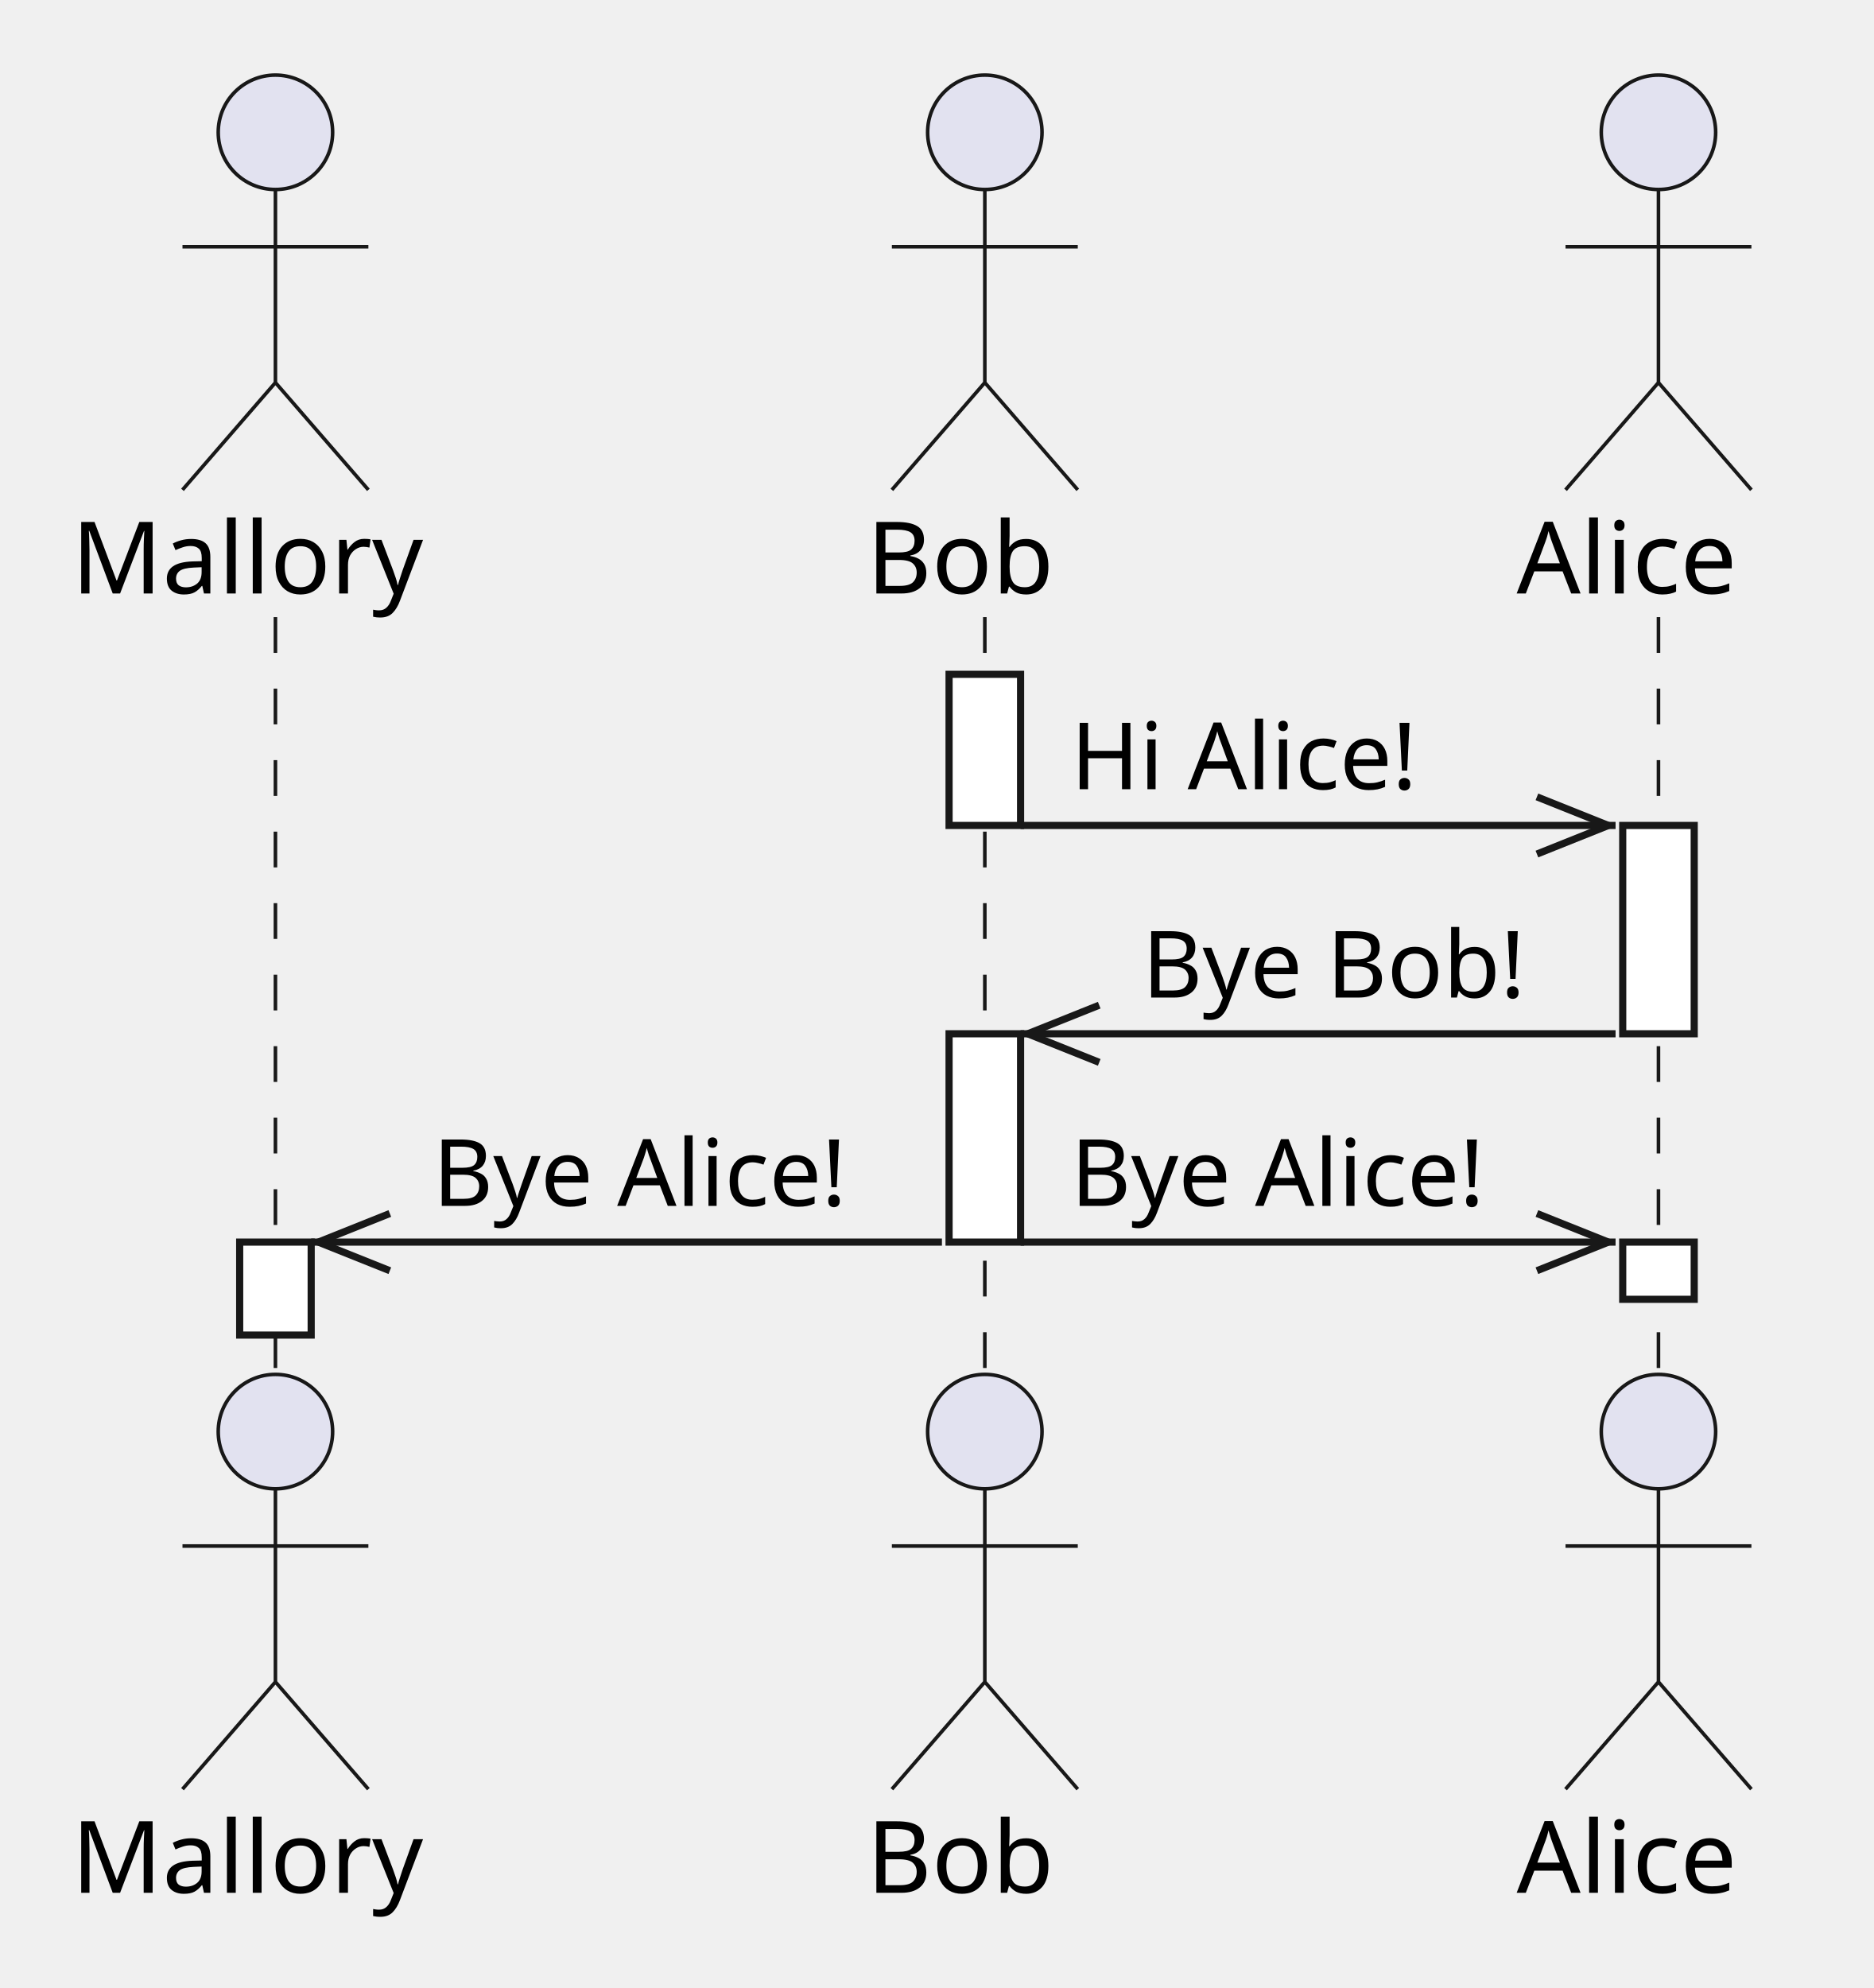
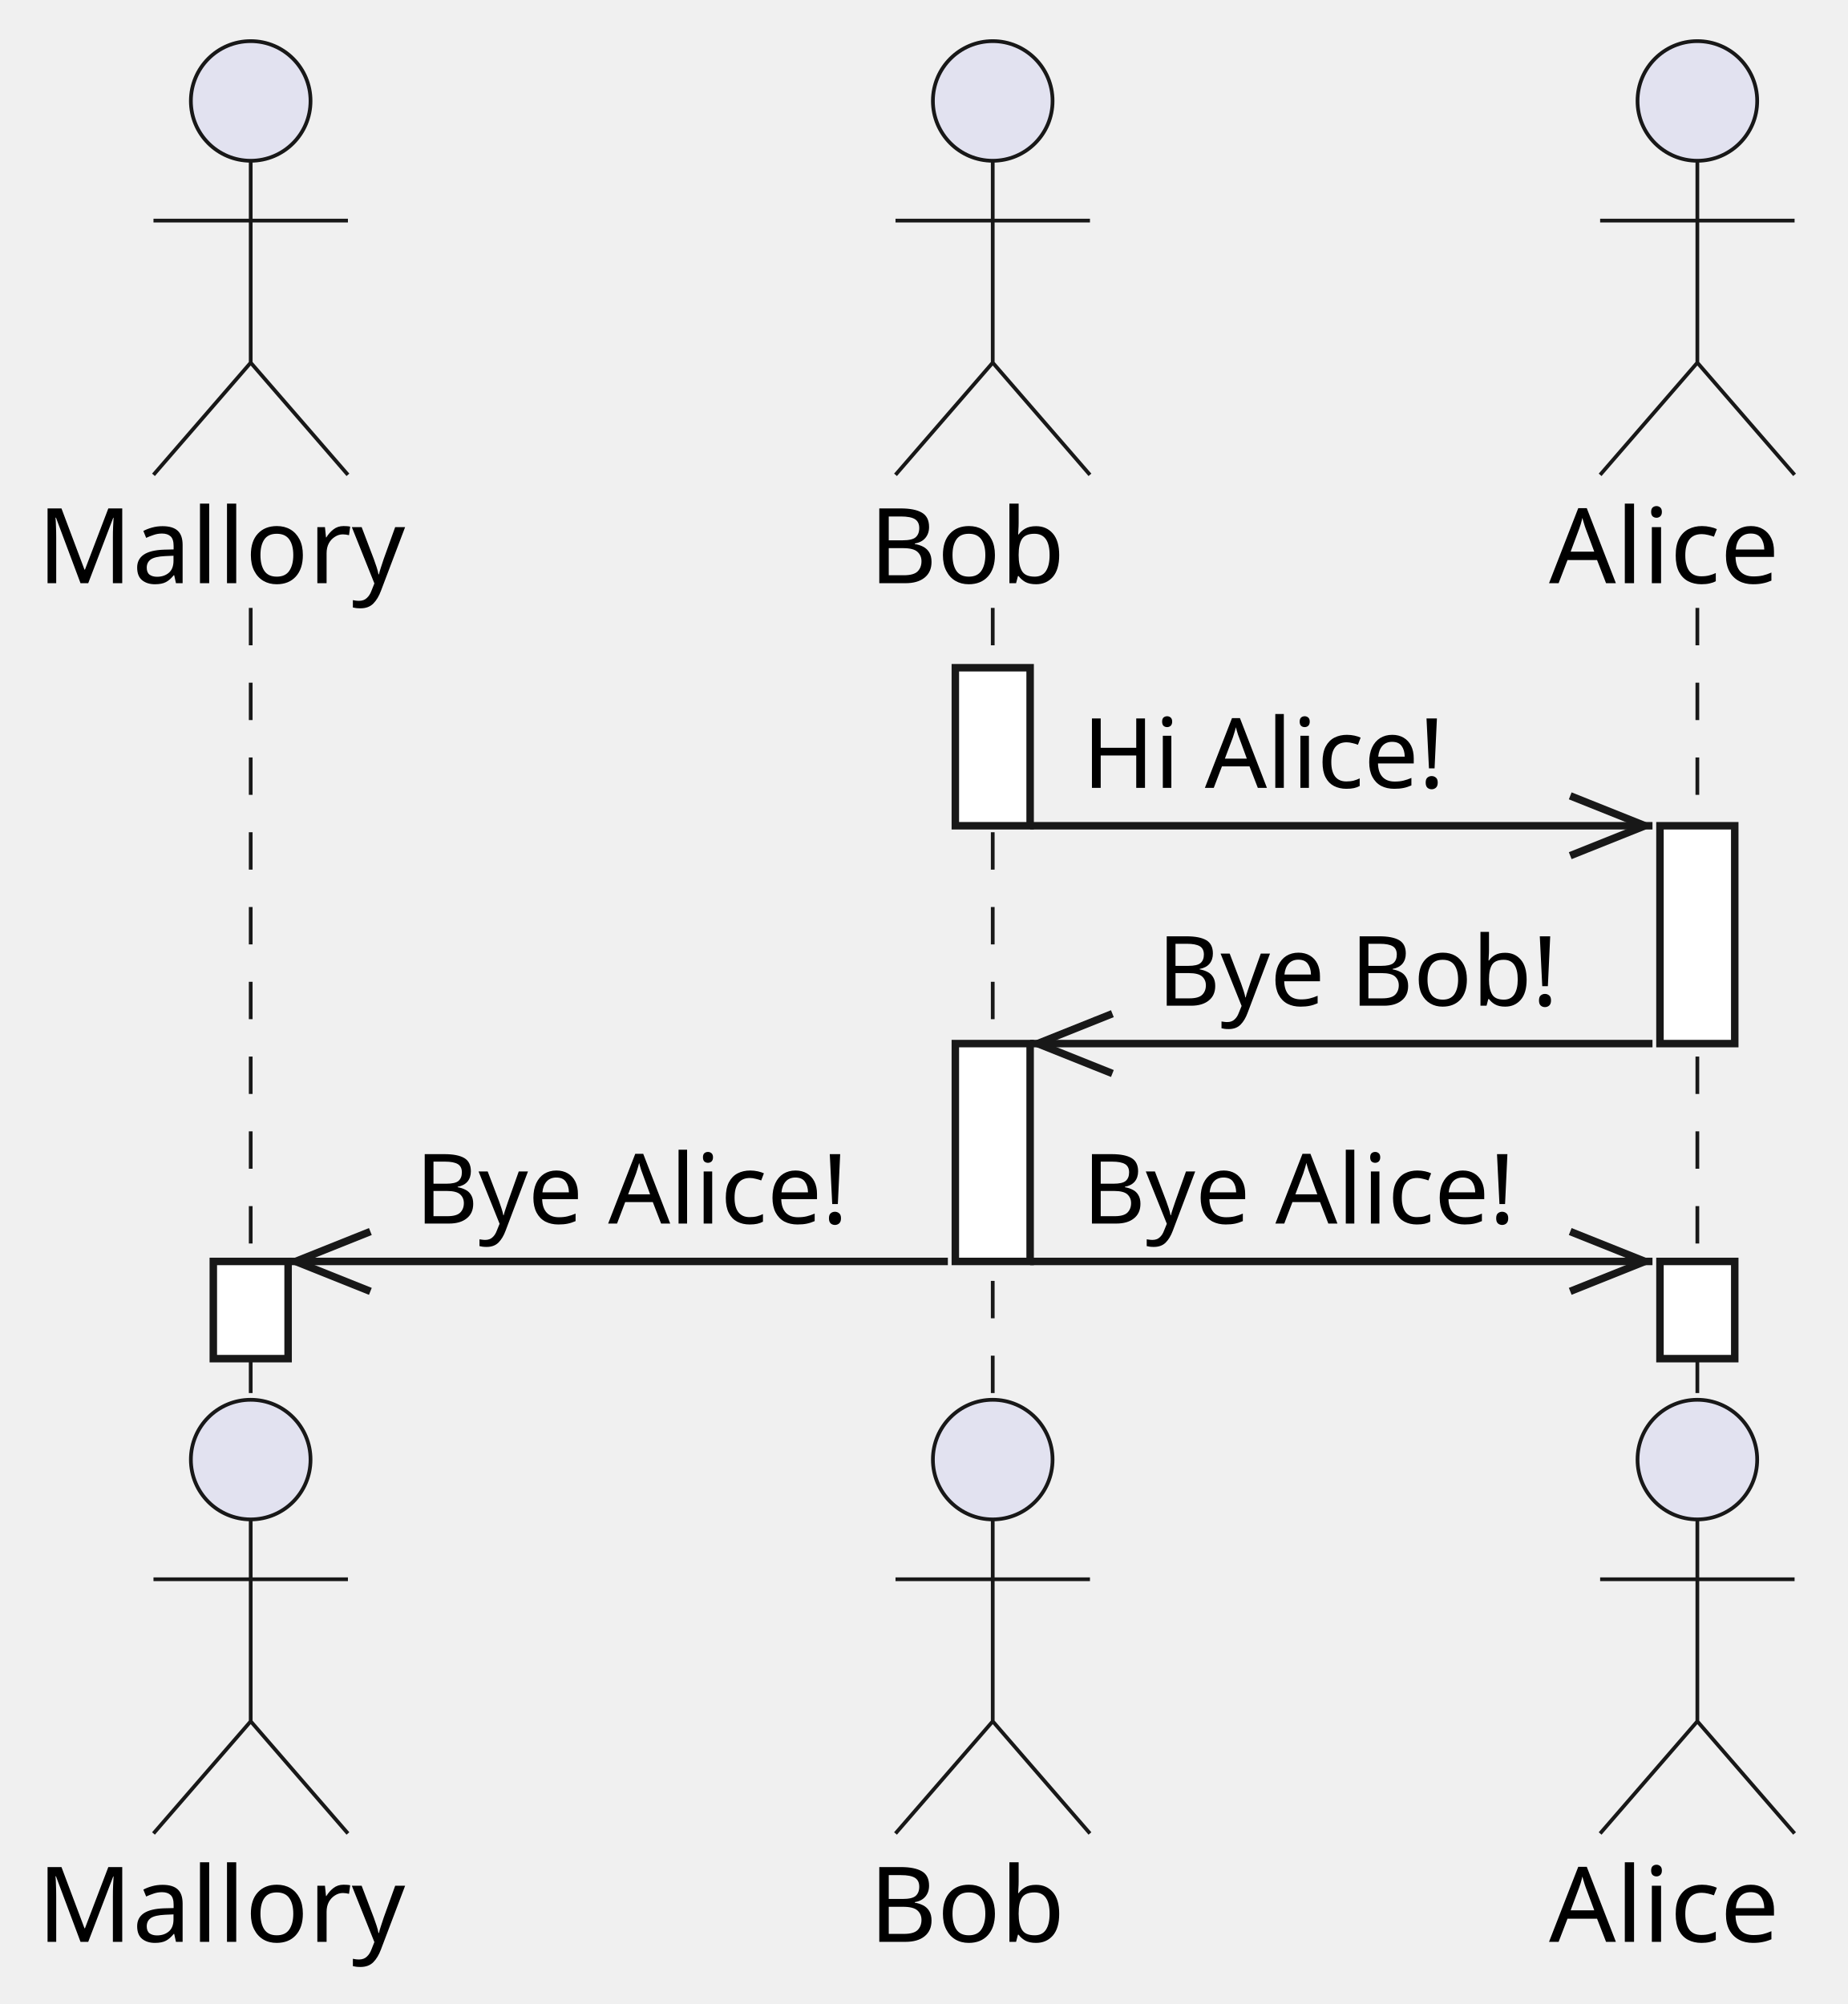
- <svg xmlns="http://www.w3.org/2000/svg" contentStyleType="text/css" data-diagram-type="SEQUENCE" height="278px" preserveAspectRatio="none" style="width:262px;height:278px;background:#FFFFFF;" version="1.1" viewBox="0 0 262 278" width="262px" zoomAndPan="magnify">
+ <svg xmlns="http://www.w3.org/2000/svg" contentStyleType="text/css" data-diagram-type="SEQUENCE" height="268px" preserveAspectRatio="none" style="width:247px;height:268px;background:#FFFFFF;" version="1.1" viewBox="0 0 247 268" width="247px" zoomAndPan="magnify">
  <defs />
  <g>
    <g>
-       <rect fill="#000000" fill-opacity="0" height="105.398" width="8" x="35.022" y="86.297" />
-       <line style="stroke:#181818;stroke-width:0.5;stroke-dasharray:5,5;" x1="38.522" x2="38.522" y1="86.297" y2="191.695" />
+       <rect fill="#000000" fill-opacity="0" height="105.398" width="8" x="30.022" y="81.297" />
+       <line style="stroke:#181818;stroke-width:0.5;stroke-dasharray:5,5;" x1="33.522" x2="33.522" y1="81.297" y2="186.695" />
    </g>
    <g>
-       <rect fill="#FFFFFF" height="13" style="stroke:#181818;stroke-width:1;" width="10" x="33.522" y="173.695" />
+       <rect fill="#FFFFFF" height="13" style="stroke:#181818;stroke-width:1;" width="10" x="28.522" y="168.695" />
    </g>
    <g>
-       <rect fill="#000000" fill-opacity="0" height="105.398" width="8" x="134.238" y="86.297" />
-       <line style="stroke:#181818;stroke-width:0.5;stroke-dasharray:5,5;" x1="137.738" x2="137.738" y1="86.297" y2="191.695" />
+       <rect fill="#000000" fill-opacity="0" height="105.398" width="8" x="129.238" y="81.297" />
+       <line style="stroke:#181818;stroke-width:0.5;stroke-dasharray:5,5;" x1="132.738" x2="132.738" y1="81.297" y2="186.695" />
    </g>
    <g>
-       <rect fill="#FFFFFF" height="21.133" style="stroke:#181818;stroke-width:1;" width="10" x="132.738" y="94.297" />
+       <rect fill="#FFFFFF" height="21.133" style="stroke:#181818;stroke-width:1;" width="10" x="127.738" y="89.297" />
    </g>
    <g>
-       <rect fill="#FFFFFF" height="29.133" style="stroke:#181818;stroke-width:1;" width="10" x="132.738" y="144.562" />
+       <rect fill="#FFFFFF" height="29.133" style="stroke:#181818;stroke-width:1;" width="10" x="127.738" y="139.562" />
    </g>
    <g>
-       <rect fill="#000000" fill-opacity="0" height="105.398" width="8" x="228.454" y="86.297" />
-       <line style="stroke:#181818;stroke-width:0.5;stroke-dasharray:5,5;" x1="231.954" x2="231.954" y1="86.297" y2="191.695" />
+       <rect fill="#000000" fill-opacity="0" height="105.398" width="8" x="223.454" y="81.297" />
+       <line style="stroke:#181818;stroke-width:0.5;stroke-dasharray:5,5;" x1="226.954" x2="226.954" y1="81.297" y2="186.695" />
    </g>
    <g>
-       <rect fill="#FFFFFF" height="29.133" style="stroke:#181818;stroke-width:1;" width="10" x="226.954" y="115.43" />
+       <rect fill="#FFFFFF" height="29.133" style="stroke:#181818;stroke-width:1;" width="10" x="221.954" y="110.43" />
    </g>
    <g>
-       <rect fill="#FFFFFF" height="8" style="stroke:#181818;stroke-width:1;" width="10" x="226.954" y="173.695" />
+       <rect fill="#FFFFFF" height="13" style="stroke:#181818;stroke-width:1;" width="10" x="221.954" y="168.695" />
    </g>
-     <text fill="#000000" font-family="sans-serif" font-size="14" lengthAdjust="spacing" textLength="51.044" x="10" y="82.995">Mallory</text>
-     <ellipse cx="38.522" cy="18.5" fill="#E2E2F0" rx="8" ry="8" style="stroke:#181818;stroke-width:0.5;" />
-     <path d="M38.522,26.5 L38.522,53.5 M25.522,34.5 L51.522,34.5 M38.522,53.5 L25.522,68.5 M38.522,53.5 L51.522,68.5" fill="none" style="stroke:#181818;stroke-width:0.5;" />
-     <text fill="#000000" font-family="sans-serif" font-size="14" lengthAdjust="spacing" textLength="27.057" x="121.21" y="82.995">Bob</text>
-     <ellipse cx="137.738" cy="18.5" fill="#E2E2F0" rx="8" ry="8" style="stroke:#181818;stroke-width:0.5;" />
-     <path d="M137.738,26.5 L137.738,53.5 M124.738,34.5 L150.738,34.5 M137.738,53.5 L124.738,68.5 M137.738,53.5 L150.738,68.5" fill="none" style="stroke:#181818;stroke-width:0.5;" />
-     <text fill="#000000" font-family="sans-serif" font-size="14" lengthAdjust="spacing" textLength="33.667" x="212.12" y="82.995">Alice</text>
-     <ellipse cx="231.954" cy="18.5" fill="#E2E2F0" rx="8" ry="8" style="stroke:#181818;stroke-width:0.5;" />
-     <path d="M231.954,26.5 L231.954,53.5 M218.954,34.5 L244.954,34.5 M231.954,53.5 L218.954,68.5 M231.954,53.5 L244.954,68.5" fill="none" style="stroke:#181818;stroke-width:0.5;" />
-     <text fill="#000000" font-family="sans-serif" font-size="14" lengthAdjust="spacing" textLength="51.044" x="10" y="264.69">Mallory</text>
-     <ellipse cx="38.522" cy="200.195" fill="#E2E2F0" rx="8" ry="8" style="stroke:#181818;stroke-width:0.5;" />
-     <path d="M38.522,208.195 L38.522,235.195 M25.522,216.195 L51.522,216.195 M38.522,235.195 L25.522,250.195 M38.522,235.195 L51.522,250.195" fill="none" style="stroke:#181818;stroke-width:0.5;" />
-     <text fill="#000000" font-family="sans-serif" font-size="14" lengthAdjust="spacing" textLength="27.057" x="121.21" y="264.69">Bob</text>
-     <ellipse cx="137.738" cy="200.195" fill="#E2E2F0" rx="8" ry="8" style="stroke:#181818;stroke-width:0.5;" />
-     <path d="M137.738,208.195 L137.738,235.195 M124.738,216.195 L150.738,216.195 M137.738,235.195 L124.738,250.195 M137.738,235.195 L150.738,250.195" fill="none" style="stroke:#181818;stroke-width:0.5;" />
-     <text fill="#000000" font-family="sans-serif" font-size="14" lengthAdjust="spacing" textLength="33.667" x="212.12" y="264.69">Alice</text>
-     <ellipse cx="231.954" cy="200.195" fill="#E2E2F0" rx="8" ry="8" style="stroke:#181818;stroke-width:0.5;" />
-     <path d="M231.954,208.195 L231.954,235.195 M218.954,216.195 L244.954,216.195 M231.954,235.195 L218.954,250.195 M231.954,235.195 L244.954,250.195" fill="none" style="stroke:#181818;stroke-width:0.5;" />
-     <line style="stroke:#181818;stroke-width:1;" x1="224.954" x2="214.954" y1="115.43" y2="111.43" />
-     <line style="stroke:#181818;stroke-width:1;" x1="224.954" x2="214.954" y1="115.43" y2="119.43" />
-     <line style="stroke:#181818;stroke-width:1;" x1="142.738" x2="225.954" y1="115.43" y2="115.43" />
-     <text fill="#000000" font-family="sans-serif" font-size="13" lengthAdjust="spacing" textLength="53.993" x="149.738" y="110.364">Hi Alice!</text>
-     <line style="stroke:#181818;stroke-width:1;" x1="143.738" x2="153.738" y1="144.562" y2="140.562" />
-     <line style="stroke:#181818;stroke-width:1;" x1="143.738" x2="153.738" y1="144.562" y2="148.562" />
-     <line style="stroke:#181818;stroke-width:1;" x1="142.738" x2="225.954" y1="144.562" y2="144.562" />
-     <text fill="#000000" font-family="sans-serif" font-size="13" lengthAdjust="spacing" textLength="59.078" x="159.738" y="139.497">Bye Bob!</text>
-     <line style="stroke:#181818;stroke-width:1;" x1="224.954" x2="214.954" y1="173.695" y2="169.695" />
-     <line style="stroke:#181818;stroke-width:1;" x1="224.954" x2="214.954" y1="173.695" y2="177.695" />
-     <line style="stroke:#181818;stroke-width:1;" x1="142.738" x2="225.954" y1="173.695" y2="173.695" />
-     <text fill="#000000" font-family="sans-serif" font-size="13" lengthAdjust="spacing" textLength="65.216" x="149.738" y="168.629">Bye Alice!</text>
-     <line style="stroke:#181818;stroke-width:1;" x1="44.522" x2="54.522" y1="173.695" y2="169.695" />
-     <line style="stroke:#181818;stroke-width:1;" x1="44.522" x2="54.522" y1="173.695" y2="177.695" />
-     <line style="stroke:#181818;stroke-width:1;" x1="43.522" x2="131.738" y1="173.695" y2="173.695" />
-     <text fill="#000000" font-family="sans-serif" font-size="13" lengthAdjust="spacing" textLength="65.216" x="60.522" y="168.629">Bye Alice!</text>
+     <text fill="#000000" font-family="sans-serif" font-size="14" lengthAdjust="spacing" textLength="51.044" x="5" y="77.995">Mallory</text>
+     <ellipse cx="33.522" cy="13.5" fill="#E2E2F0" rx="8" ry="8" style="stroke:#181818;stroke-width:0.5;" />
+     <path d="M33.522,21.5 L33.522,48.5 M20.522,29.5 L46.522,29.5 M33.522,48.5 L20.522,63.5 M33.522,48.5 L46.522,63.5" fill="none" style="stroke:#181818;stroke-width:0.5;" />
+     <text fill="#000000" font-family="sans-serif" font-size="14" lengthAdjust="spacing" textLength="27.057" x="116.21" y="77.995">Bob</text>
+     <ellipse cx="132.738" cy="13.5" fill="#E2E2F0" rx="8" ry="8" style="stroke:#181818;stroke-width:0.5;" />
+     <path d="M132.738,21.5 L132.738,48.5 M119.738,29.5 L145.738,29.5 M132.738,48.5 L119.738,63.5 M132.738,48.5 L145.738,63.5" fill="none" style="stroke:#181818;stroke-width:0.5;" />
+     <text fill="#000000" font-family="sans-serif" font-size="14" lengthAdjust="spacing" textLength="33.667" x="207.12" y="77.995">Alice</text>
+     <ellipse cx="226.954" cy="13.5" fill="#E2E2F0" rx="8" ry="8" style="stroke:#181818;stroke-width:0.5;" />
+     <path d="M226.954,21.5 L226.954,48.5 M213.954,29.5 L239.954,29.5 M226.954,48.5 L213.954,63.5 M226.954,48.5 L239.954,63.5" fill="none" style="stroke:#181818;stroke-width:0.5;" />
+     <text fill="#000000" font-family="sans-serif" font-size="14" lengthAdjust="spacing" textLength="51.044" x="5" y="259.69">Mallory</text>
+     <ellipse cx="33.522" cy="195.195" fill="#E2E2F0" rx="8" ry="8" style="stroke:#181818;stroke-width:0.5;" />
+     <path d="M33.522,203.195 L33.522,230.195 M20.522,211.195 L46.522,211.195 M33.522,230.195 L20.522,245.195 M33.522,230.195 L46.522,245.195" fill="none" style="stroke:#181818;stroke-width:0.5;" />
+     <text fill="#000000" font-family="sans-serif" font-size="14" lengthAdjust="spacing" textLength="27.057" x="116.21" y="259.69">Bob</text>
+     <ellipse cx="132.738" cy="195.195" fill="#E2E2F0" rx="8" ry="8" style="stroke:#181818;stroke-width:0.5;" />
+     <path d="M132.738,203.195 L132.738,230.195 M119.738,211.195 L145.738,211.195 M132.738,230.195 L119.738,245.195 M132.738,230.195 L145.738,245.195" fill="none" style="stroke:#181818;stroke-width:0.5;" />
+     <text fill="#000000" font-family="sans-serif" font-size="14" lengthAdjust="spacing" textLength="33.667" x="207.12" y="259.69">Alice</text>
+     <ellipse cx="226.954" cy="195.195" fill="#E2E2F0" rx="8" ry="8" style="stroke:#181818;stroke-width:0.5;" />
+     <path d="M226.954,203.195 L226.954,230.195 M213.954,211.195 L239.954,211.195 M226.954,230.195 L213.954,245.195 M226.954,230.195 L239.954,245.195" fill="none" style="stroke:#181818;stroke-width:0.5;" />
+     <line style="stroke:#181818;stroke-width:1;" x1="219.954" x2="209.954" y1="110.43" y2="106.43" />
+     <line style="stroke:#181818;stroke-width:1;" x1="219.954" x2="209.954" y1="110.43" y2="114.43" />
+     <line style="stroke:#181818;stroke-width:1;" x1="137.738" x2="220.954" y1="110.43" y2="110.43" />
+     <text fill="#000000" font-family="sans-serif" font-size="13" lengthAdjust="spacing" textLength="53.993" x="144.738" y="105.364">Hi Alice!</text>
+     <line style="stroke:#181818;stroke-width:1;" x1="138.738" x2="148.738" y1="139.562" y2="135.562" />
+     <line style="stroke:#181818;stroke-width:1;" x1="138.738" x2="148.738" y1="139.562" y2="143.562" />
+     <line style="stroke:#181818;stroke-width:1;" x1="137.738" x2="220.954" y1="139.562" y2="139.562" />
+     <text fill="#000000" font-family="sans-serif" font-size="13" lengthAdjust="spacing" textLength="59.078" x="154.738" y="134.497">Bye Bob!</text>
+     <line style="stroke:#181818;stroke-width:1;" x1="219.954" x2="209.954" y1="168.695" y2="164.695" />
+     <line style="stroke:#181818;stroke-width:1;" x1="219.954" x2="209.954" y1="168.695" y2="172.695" />
+     <line style="stroke:#181818;stroke-width:1;" x1="137.738" x2="220.954" y1="168.695" y2="168.695" />
+     <text fill="#000000" font-family="sans-serif" font-size="13" lengthAdjust="spacing" textLength="65.216" x="144.738" y="163.629">Bye Alice!</text>
+     <line style="stroke:#181818;stroke-width:1;" x1="39.522" x2="49.522" y1="168.695" y2="164.695" />
+     <line style="stroke:#181818;stroke-width:1;" x1="39.522" x2="49.522" y1="168.695" y2="172.695" />
+     <line style="stroke:#181818;stroke-width:1;" x1="38.522" x2="126.738" y1="168.695" y2="168.695" />
+     <text fill="#000000" font-family="sans-serif" font-size="13" lengthAdjust="spacing" textLength="65.216" x="55.522" y="163.629">Bye Alice!</text>
  </g>
</svg>
